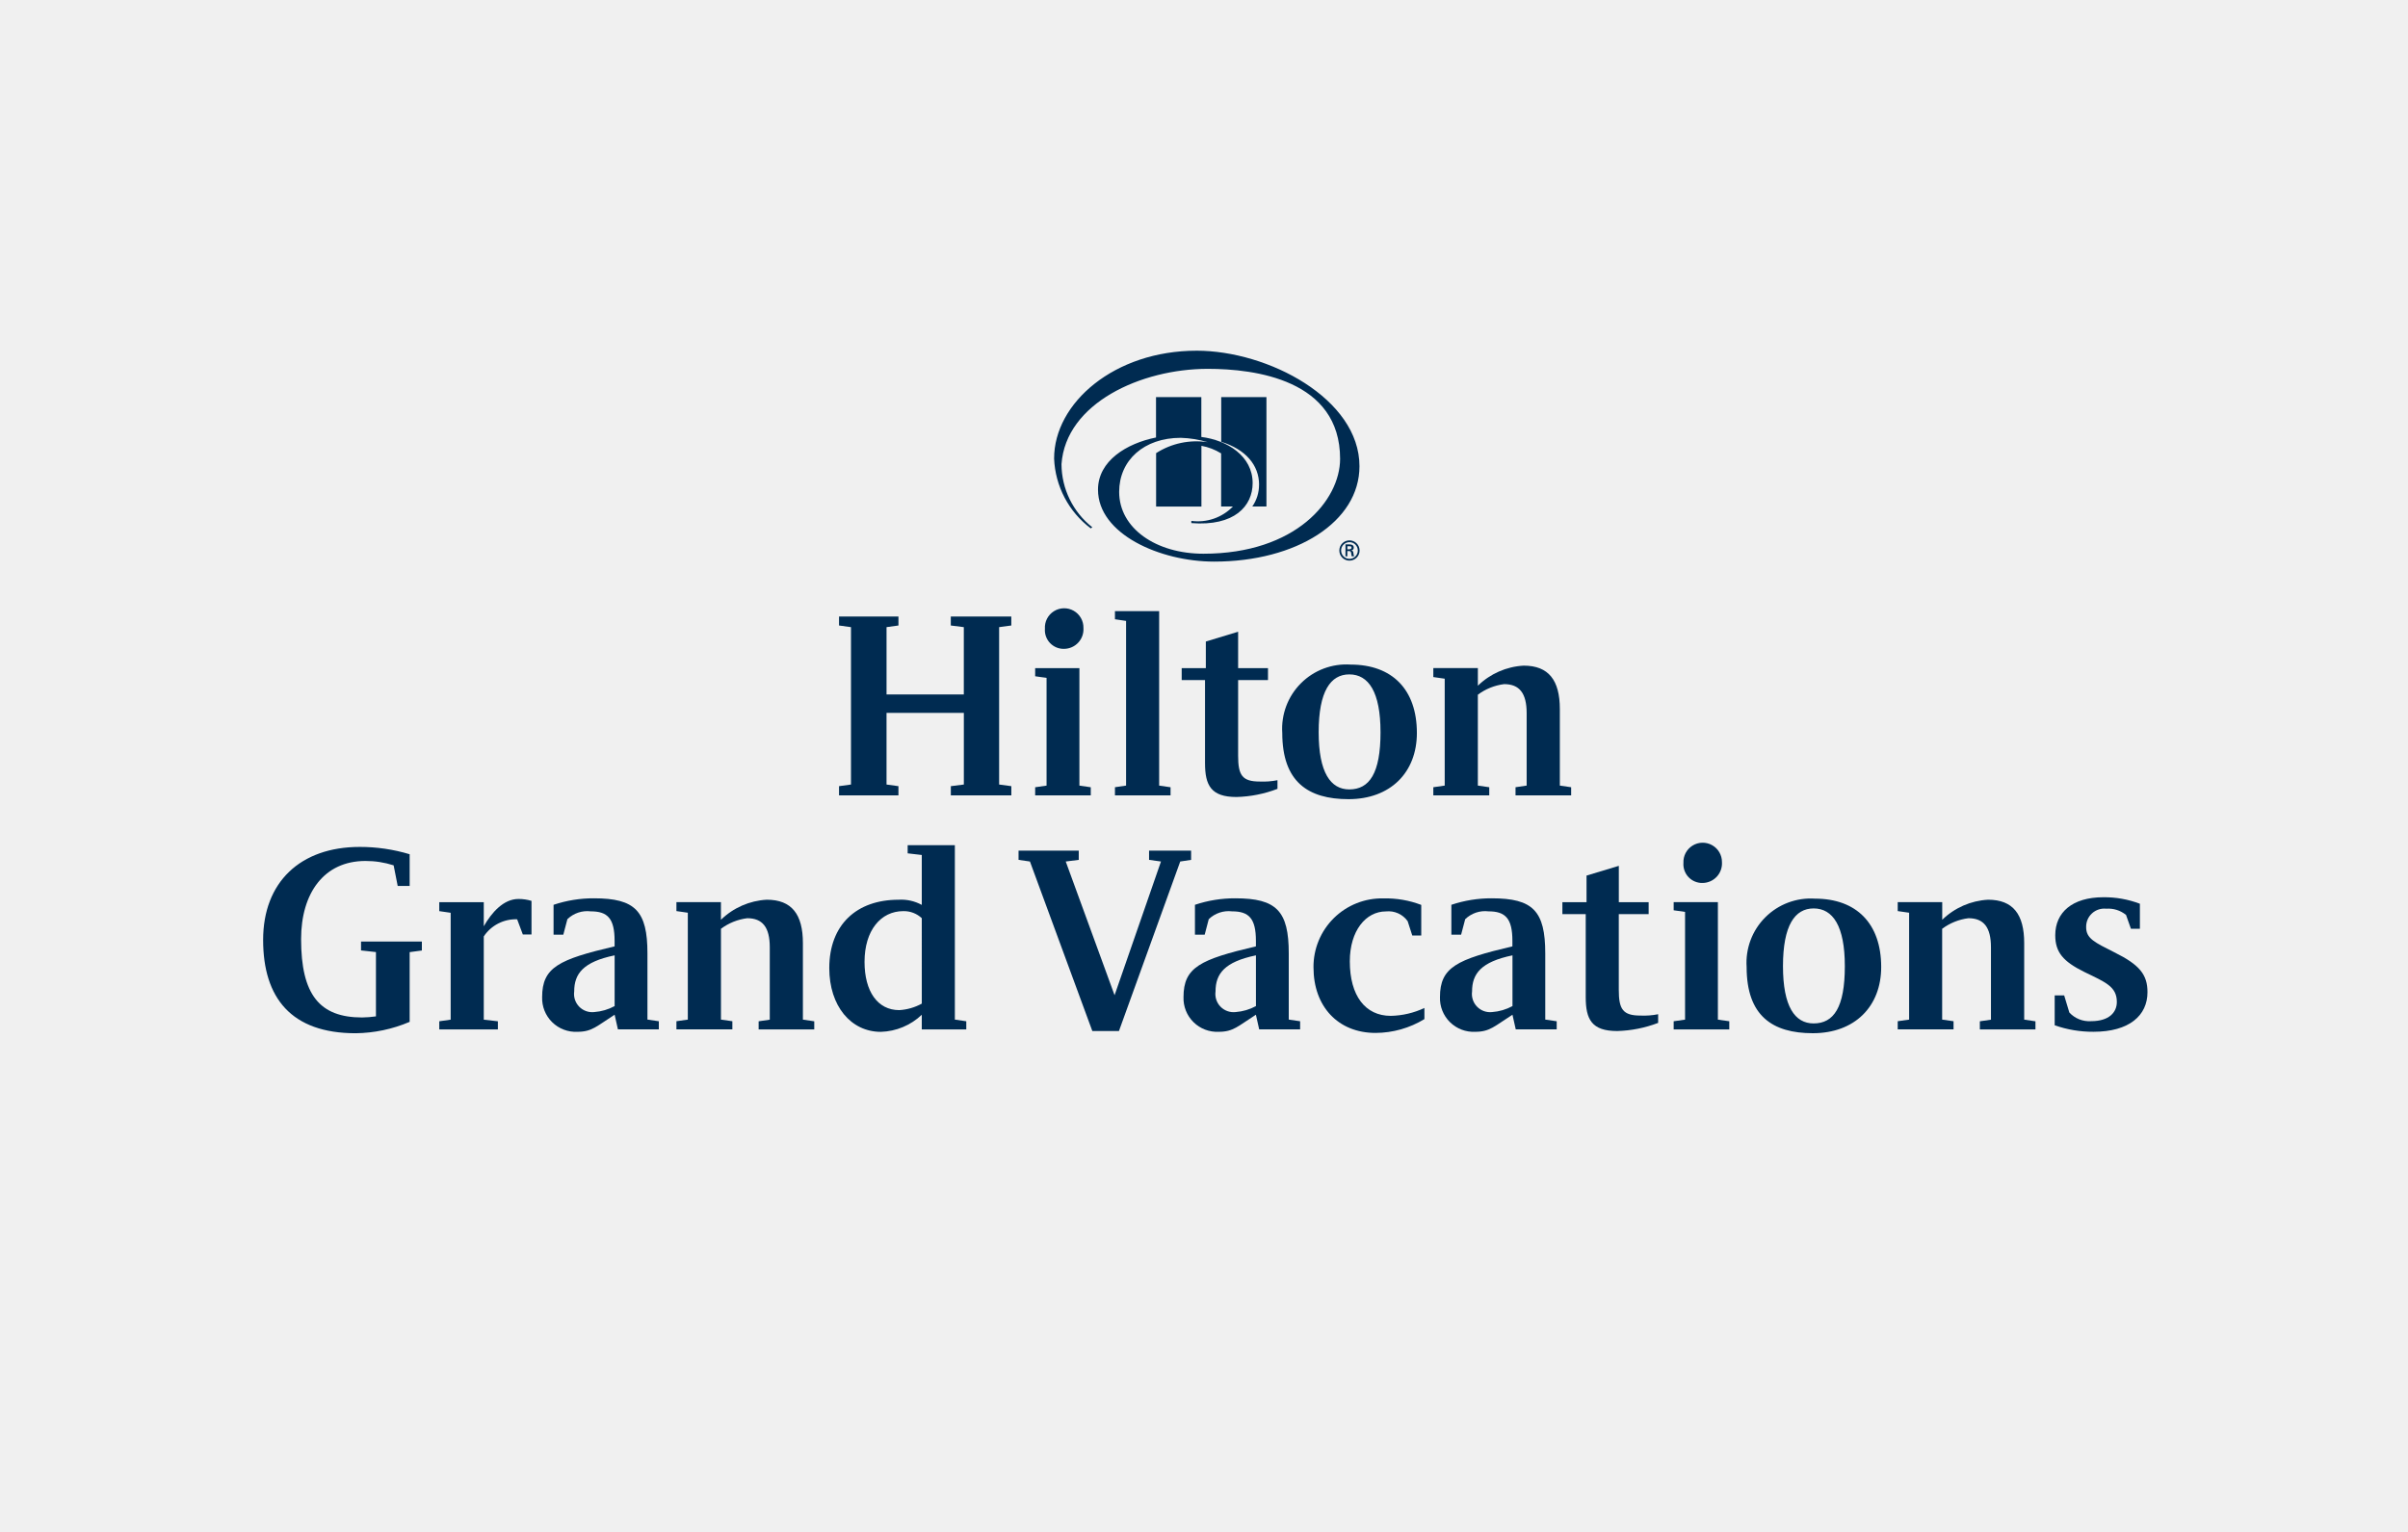
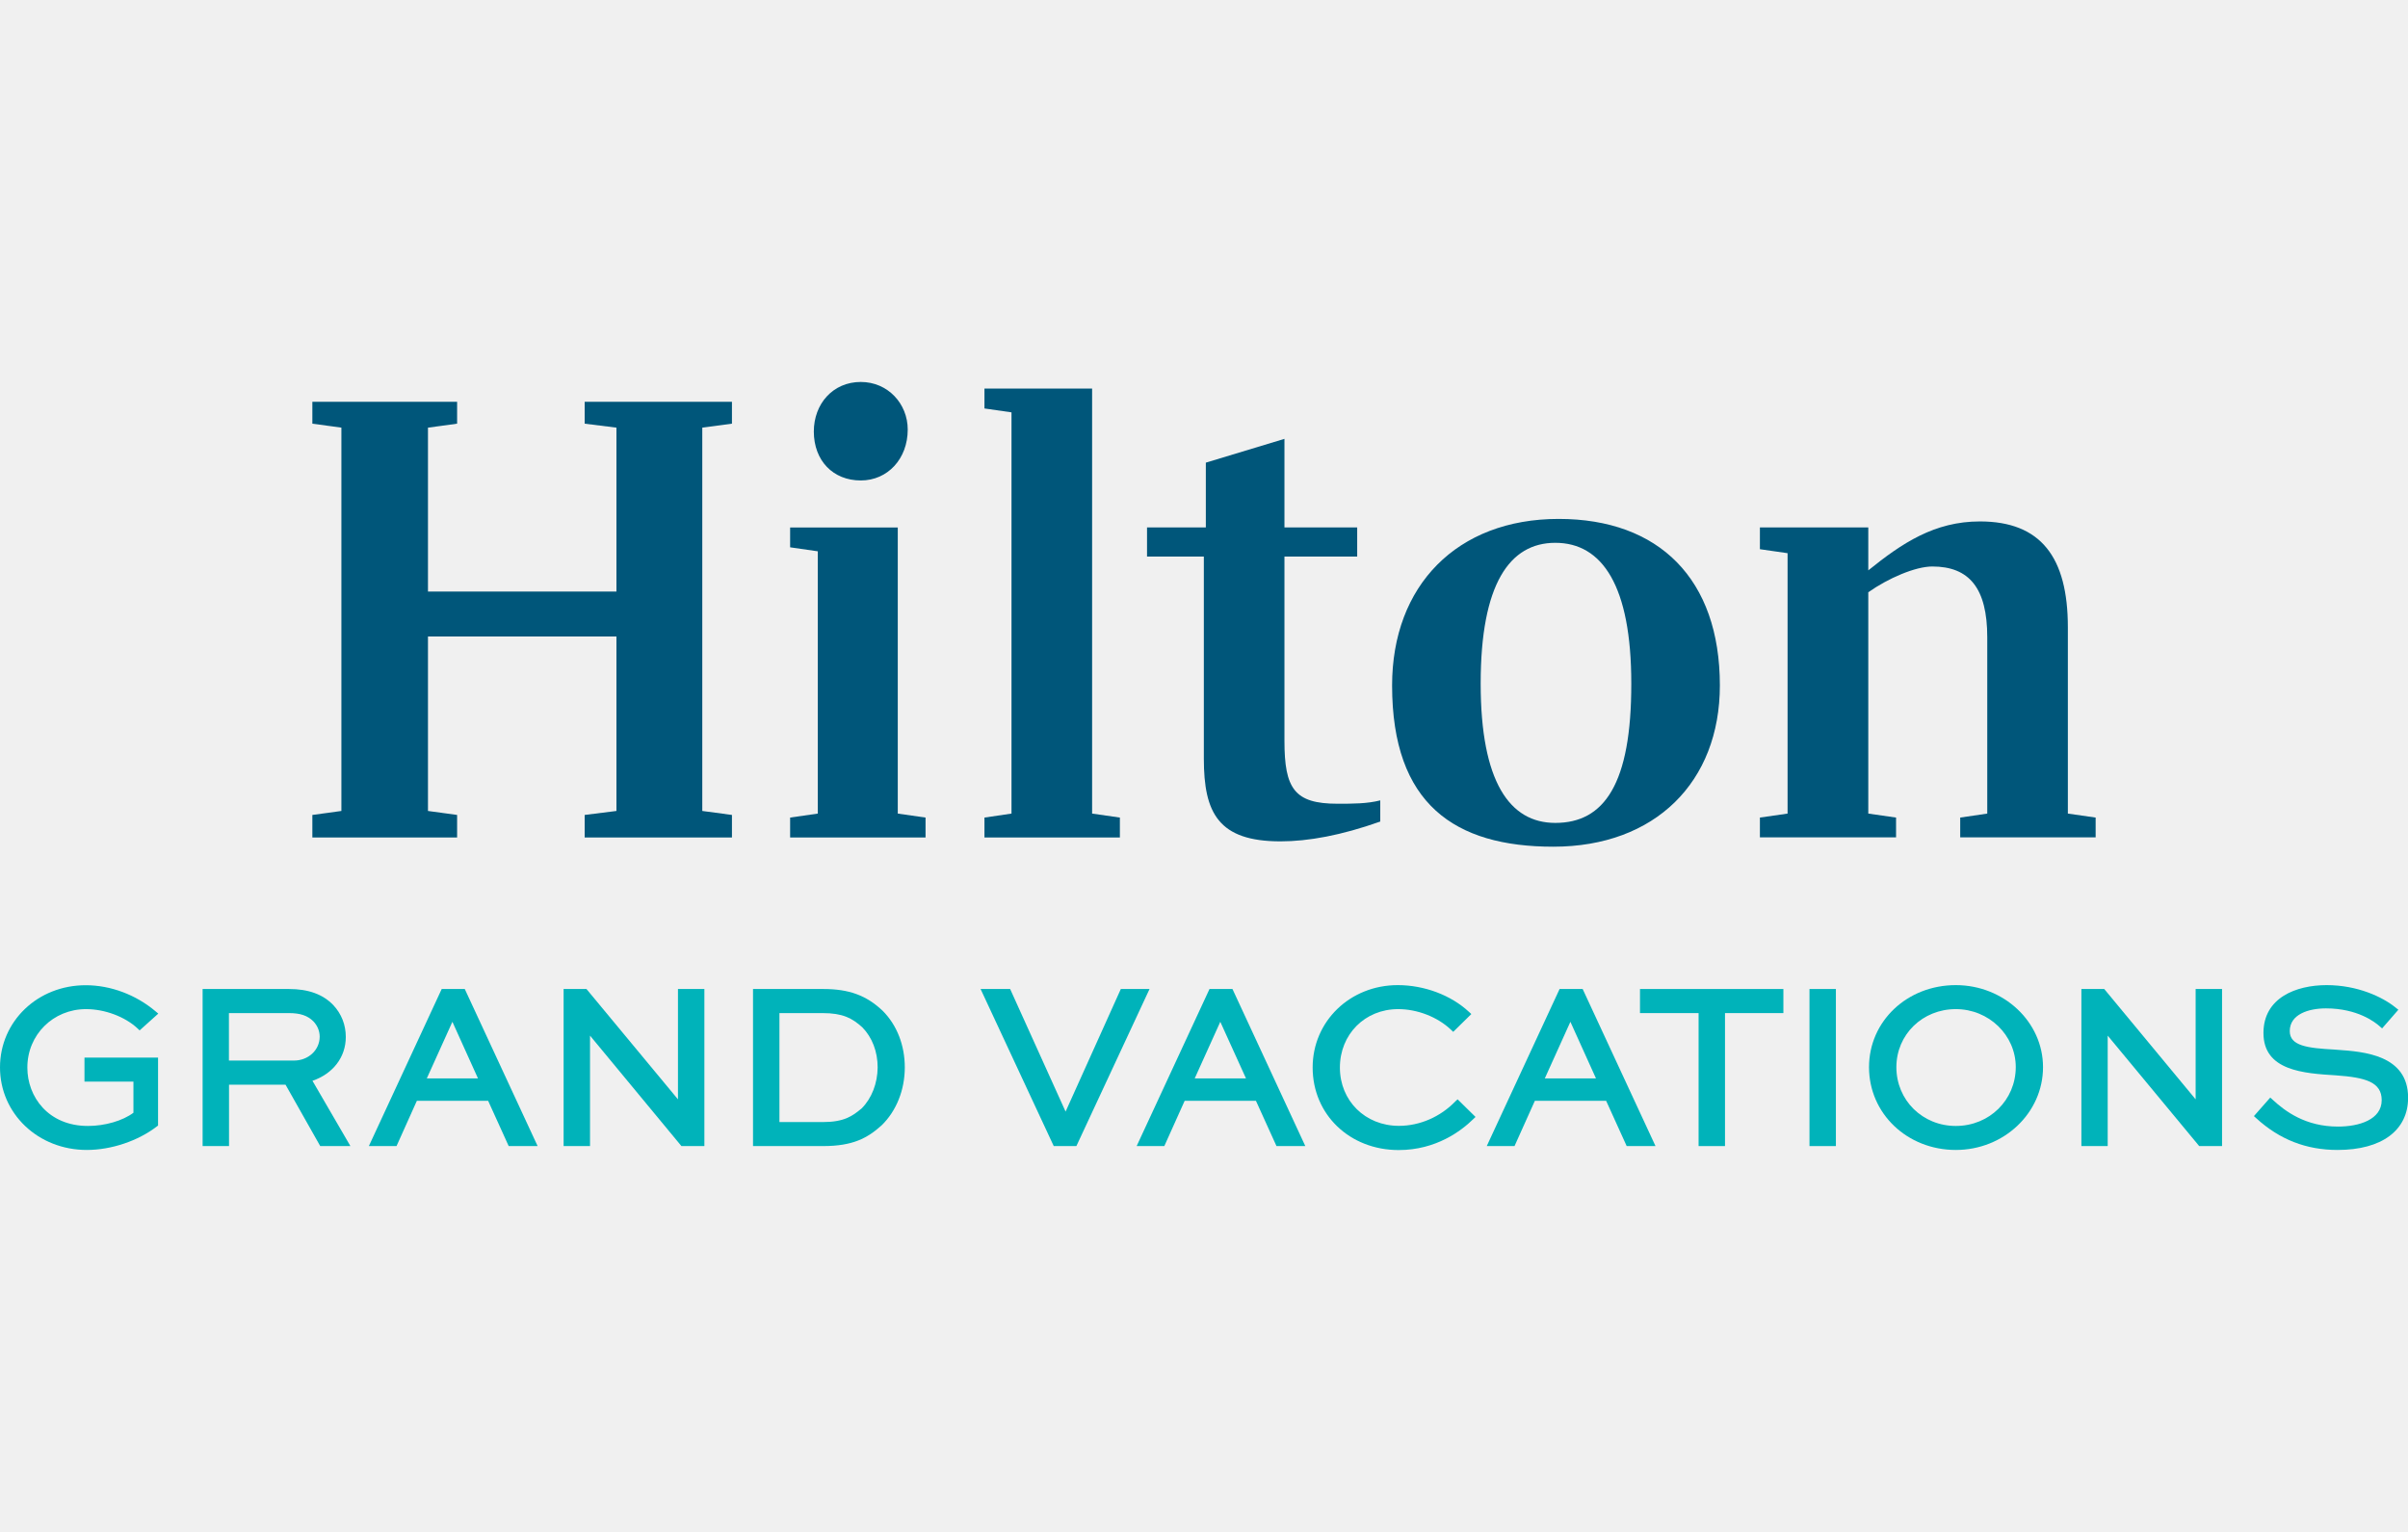
- <svg xmlns="http://www.w3.org/2000/svg" viewBox="0 0 220 140" width="220px" height="140px">
-   <defs>
-     <style>
-       .cls-1 {
-         fill: none;
-       }
- 
-       .cls-2 {
-         fill: #002b51;
-       }
-     </style>
-   </defs>
-   <g id="hilton_grand_vacations_logo" transform="translate(-12541 -1699)">
-     <rect id="Rectangle_27017" data-name="Rectangle 27017" fill="none" transform="translate(12541 1699)" />
-     <g id="Group_58513" data-name="Group 58513" transform="translate(12504 1670)">
-       <g id="Group_58512" data-name="Group 58512" transform="translate(61.04 61.05)">
-         <g id="Group_58510" data-name="Group 58510" transform="translate(0 23.551)">
-           <g id="Group_58507" data-name="Group 58507" transform="translate(52.616)">
-             <path id="Path_55108" data-name="Path 55108" fill="#002b51" d="M272.226,152.779v14.383l1.116.15v.843h-5.528v-.843l1.189-.15v-6.545h-7.064v6.545l1.089.15v.843H257.6v-.843l1.092-.15V152.779l-1.092-.15v-.819h5.429v.819l-1.089.15v6.151H269v-6.151l-1.189-.15v-.819h5.528v.819Z" transform="translate(-257.6 -151.066)" />
-             <path id="Path_55109" data-name="Path 55109" fill="#002b51" d="M328.579,165.225l1.041.15v.744H324.54v-.744l1.041-.15v-9.843l-1.041-.15v-.744h4.042v10.737Zm.372-14.407a1.789,1.789,0,0,1-1.761,1.909,1.712,1.712,0,0,1-1.759-1.836,1.762,1.762,0,1,1,3.52-.072Z" transform="translate(-306.621 -149.03)" />
-             <path id="Path_55110" data-name="Path 55110" fill="#002b51" d="M351.77,166.053l1.017-.15V150.854l-1.017-.15v-.744h4.039v15.946l1.041.15v.744H351.77Z" transform="translate(-326.562 -149.711)" />
-             <path id="Path_55111" data-name="Path 55111" fill="#002b51" d="M379.706,160.325h2.728v1.092h-2.728v6.917c0,1.785.372,2.356,1.984,2.356a6.694,6.694,0,0,0,1.611-.123v.792a11.266,11.266,0,0,1-3.745.744c-2.329,0-2.875-1.065-2.875-3.1v-7.586H374.55v-1.092h2.206v-2.431l2.95-.894Z" transform="translate(-343.244 -154.867)" />
-             <path id="Path_55112" data-name="Path 55112" fill="#002b51" d="M421.177,174.46c0,3.619-2.428,6.05-6.248,6.05-3.694,0-6.05-1.587-6.05-6.05a5.871,5.871,0,0,1,6.248-6.25C418.9,168.213,421.177,170.469,421.177,174.46Zm-3.322-.072c0-3.67-1.089-5.281-2.851-5.281-1.711,0-2.8,1.539-2.8,5.281,0,3.694,1.092,5.231,2.8,5.231C416.838,179.616,417.856,178.155,417.856,174.388Z" transform="translate(-368.384 -163.076)" />
-             <path id="Path_55113" data-name="Path 55113" fill="#002b51" d="M473.022,179.682v.744h-5.081v-.744l1.017-.15v-6.617c0-1.836-.669-2.655-2.059-2.655a5.069,5.069,0,0,0-2.4.966v8.306l1.041.15v.744H460.43v-.744l1.041-.15v-9.768l-1.041-.15v-.819H464.5v1.611a6.485,6.485,0,0,1,4.189-1.836c2.281,0,3.3,1.338,3.3,3.97v6.992Z" transform="translate(-406.135 -163.339)" />
-           </g>
-           <g id="Group_58508" data-name="Group 58508" transform="translate(0 21.64)">
-             <path id="Path_55114" data-name="Path 55114" fill="#002b51" d="M75.543,239.1v.819l-1.116.15v6.371a12.954,12.954,0,0,1-4.933,1.041c-5.876,0-8.454-3.223-8.454-8.528,0-5.279,3.4-8.5,8.826-8.5a15.718,15.718,0,0,1,4.561.669v2.9H73.335l-.372-1.885a8.273,8.273,0,0,0-2.578-.4c-3.793,0-5.876,2.95-5.876,7.139,0,5.081,1.686,7.163,5.576,7.163a9.926,9.926,0,0,0,1.263-.1v-5.876l-1.363-.15V239.1h5.557Z" transform="translate(-61.04 -230.295)" />
-             <path id="Path_55115" data-name="Path 55115" fill="#002b51" d="M125.223,250.723c.72-1.263,1.81-2.5,3.172-2.5a4.02,4.02,0,0,1,1.191.174v3.073h-.792l-.519-1.389a3.511,3.511,0,0,0-3.049,1.563v7.61l1.288.147v.744H121.16V259.4l1.041-.147v-9.768l-1.041-.15v-.816h4.066v2.206Z" transform="translate(-105.067 -243.308)" />
-             <path id="Path_55116" data-name="Path 55116" fill="#002b51" d="M166.939,259.259V260H163.2l-.3-1.338c-1.636,1.041-2.059,1.561-3.4,1.561a3.072,3.072,0,0,1-3.223-3.172c0-2.728,1.537-3.445,6.62-4.636v-.5c0-2.059-.645-2.7-2.182-2.7a2.607,2.607,0,0,0-2.131.717l-.372,1.413h-.891v-2.728a11.442,11.442,0,0,1,3.694-.594c3.769,0,4.883,1.164,4.883,5.033v6.05Zm-4.039-6.023c-2.875.594-3.694,1.684-3.694,3.3a1.664,1.664,0,0,0,1.834,1.884,4.645,4.645,0,0,0,1.86-.546Z" transform="translate(-130.786 -243.169)" />
-             <path id="Path_55117" data-name="Path 55117" fill="#002b51" d="M214.692,259.6v.744h-5.081V259.6l1.017-.147v-6.62c0-1.834-.669-2.653-2.059-2.653a5.069,5.069,0,0,0-2.4.966v8.3l1.041.147v.744H202.1v-.744l1.041-.147v-9.768l-1.041-.15v-.816h4.066v1.611a6.5,6.5,0,0,1,4.189-1.834c2.281,0,3.3,1.338,3.3,3.967v6.992Z" transform="translate(-164.34 -243.506)" />
-             <path id="Path_55118" data-name="Path 55118" fill="#002b51" d="M266.787,245.961v.744h-4.066v-1.338a5.662,5.662,0,0,1-3.742,1.561c-2.728,0-4.709-2.356-4.709-5.825,0-3.967,2.5-6.248,6.32-6.248a3.916,3.916,0,0,1,2.131.471v-4.561l-1.29-.15v-.744h4.312v15.938Zm-4.066-9.42a2.389,2.389,0,0,0-1.686-.645c-2.059,0-3.544,1.761-3.544,4.636,0,2.7,1.191,4.411,3.172,4.411a4.868,4.868,0,0,0,2.059-.594Z" transform="translate(-202.545 -229.87)" />
-           </g>
-           <g id="Group_58509" data-name="Group 58509" transform="translate(69.018 21.396)">
-             <path id="Path_55119" data-name="Path 55119" fill="#002b51" d="M331.882,232.723l-1.089-.15v-.843h3.841v.843l-.993.15-5.6,15.494H325.61l-5.7-15.494-1.041-.15v-.843h5.5v.843l-1.189.15,4.462,12.22Z" transform="translate(-318.87 -230.988)" />
-             <path id="Path_55120" data-name="Path 55120" fill="#002b51" d="M385.831,259.259V260h-3.74l-.3-1.338c-1.636,1.041-2.056,1.561-3.394,1.561a3.072,3.072,0,0,1-3.22-3.172c0-2.728,1.537-3.445,6.615-4.636v-.5c0-2.059-.645-2.7-2.179-2.7a2.614,2.614,0,0,0-2.131.717l-.369,1.413h-.891v-2.728a11.424,11.424,0,0,1,3.691-.594c3.766,0,4.88,1.164,4.88,5.033v6.05Zm-4.037-6.023c-2.872.594-3.691,1.684-3.691,3.3a1.663,1.663,0,0,0,1.834,1.884,4.624,4.624,0,0,0,1.858-.546Z" transform="translate(-360.107 -242.925)" />
-             <path id="Path_55121" data-name="Path 55121" fill="#002b51" d="M419.53,254.36a6.253,6.253,0,0,1,6.4-6.32,9.073,9.073,0,0,1,3.445.594v2.8h-.819l-.423-1.314a2.148,2.148,0,0,0-1.984-.891c-1.834,0-3.3,1.759-3.3,4.561,0,3.148,1.413,4.984,3.742,4.984a7.572,7.572,0,0,0,3.073-.72v1.017a8.641,8.641,0,0,1-4.462,1.263c-3.44,0-5.67-2.431-5.67-5.975" transform="translate(-392.585 -242.933)" />
-             <path id="Path_55122" data-name="Path 55122" fill="#002b51" d="M473.379,259.259V260h-3.742l-.3-1.338c-1.636,1.041-2.059,1.561-3.4,1.561a3.072,3.072,0,0,1-3.223-3.172c0-2.728,1.536-3.445,6.617-4.636v-.5c0-2.059-.645-2.7-2.182-2.7a2.607,2.607,0,0,0-2.131.717l-.372,1.413h-.891v-2.728a11.442,11.442,0,0,1,3.694-.594c3.769,0,4.883,1.164,4.883,5.033v6.05Zm-4.039-6.023c-2.875.594-3.694,1.684-3.694,3.3a1.664,1.664,0,0,0,1.834,1.884,4.624,4.624,0,0,0,1.858-.546v-4.636Z" transform="translate(-424.213 -242.925)" />
-             <path id="Path_55123" data-name="Path 55123" fill="#002b51" d="M509.633,240.242h2.728v1.089h-2.728v6.917c0,1.785.372,2.356,1.984,2.356a6.694,6.694,0,0,0,1.612-.123v.792a11.322,11.322,0,0,1-3.742.744c-2.329,0-2.875-1.065-2.875-3.1v-7.586H504.48v-1.089h2.206v-2.431l2.95-.891v3.322Z" transform="translate(-454.795 -234.789)" />
-             <path id="Path_55124" data-name="Path 55124" fill="#002b51" d="M546.5,245.147l1.041.147v.744H542.46v-.744l1.041-.147V235.3l-1.041-.147v-.744H546.5Zm.372-14.4a1.79,1.79,0,0,1-1.761,1.909,1.711,1.711,0,0,1-1.759-1.834,1.761,1.761,0,1,1,3.52-.075" transform="translate(-482.608 -228.96)" />
-             <path id="Path_55125" data-name="Path 55125" fill="#002b51" d="M579.655,254.368c0,3.619-2.431,6.05-6.245,6.05-3.694,0-6.05-1.587-6.05-6.05a5.869,5.869,0,0,1,6.248-6.248c3.766,0,6.047,2.257,6.047,6.248m-3.322-.075c0-3.67-1.092-5.279-2.851-5.279-1.711,0-2.8,1.537-2.8,5.279,0,3.694,1.089,5.231,2.8,5.231,1.836,0,2.851-1.462,2.851-5.231" transform="translate(-500.843 -242.991)" />
-             <path id="Path_55126" data-name="Path 55126" fill="#002b51" d="M631.492,259.6v.744h-5.081V259.6l1.015-.147v-6.62c0-1.834-.669-2.653-2.059-2.653a5.079,5.079,0,0,0-2.4.966v8.3l1.041.147v.744h-5.1v-.744l1.041-.147v-9.768l-1.041-.15v-.816h4.066v1.611a6.5,6.5,0,0,1,4.189-1.834c2.281,0,3.3,1.338,3.3,3.967v6.992Z" transform="translate(-538.586 -243.262)" />
-             <path id="Path_55127" data-name="Path 55127" fill="#002b51" d="M680.3,250.535h-.819l-.447-1.263a2.554,2.554,0,0,0-1.81-.57,1.655,1.655,0,0,0-1.834,1.686c0,1.041.768,1.387,2.578,2.3,2.3,1.14,3.025,2.032,3.025,3.643,0,2.131-1.662,3.619-4.933,3.619a10.461,10.461,0,0,1-3.544-.594v-2.728h.867l.471,1.561a2.48,2.48,0,0,0,1.984.792c1.635,0,2.356-.792,2.356-1.759,0-1.413-1.065-1.81-2.95-2.728-1.959-.966-2.677-1.81-2.677-3.37,0-2.083,1.561-3.469,4.387-3.469a9.131,9.131,0,0,1,3.346.594Z" transform="translate(-577.853 -242.654)" />
-           </g>
-         </g>
-         <g id="Group_58511" data-name="Group 58511" transform="translate(72.265 0)">
-           <path id="Path_55128" data-name="Path 55128" fill="#002b51" d="M349.727,73.3c0-1.793-1.226-3.231-3.459-3.924V65.29H350.4v10h-1.293a3.446,3.446,0,0,0,.616-1.992M344.02,61.05c-7.5,0-13.02,4.765-13.02,9.856a8.412,8.412,0,0,0,3.349,6.382l.142-.1a7.388,7.388,0,0,1-2.816-5.769c.391-5.571,7.262-8.711,13.368-8.711,4.323,0,12.086,1,12.086,8.223,0,3.769-4.029,8.673-12.485,8.673-4.331,0-7.7-2.318-7.7-5.651,0-2.886,2.259-4.941,5.629-4.941a9.458,9.458,0,0,1,2.463.4,6.811,6.811,0,0,0-4.717,1v4.88h4.141V69.742a5.155,5.155,0,0,1,1.8.693v4.853h1.079a4.472,4.472,0,0,1-3.8,1.317v.2c3.935.311,5.6-1.555,5.6-3.657,0-2.471-2.318-3.919-4.687-4.216V65.29h-4.141v3.691c-2.68.541-5.3,2.131-5.3,4.77,0,4.061,5.675,6.574,10.611,6.574,7.5,0,13.277-3.627,13.277-8.716,0-6.165-8.336-10.56-14.889-10.56" transform="translate(-331 -61.05)" />
-           <path id="Path_55129" data-name="Path 55129" fill="#002b51" d="M428.35,126.724a.926.926,0,1,1,.929.929.923.923,0,0,1-.929-.929m1.689,0a.763.763,0,1,0-.76.766.76.76,0,0,0,.76-.766m-.958.062v.471h-.169v-1.089h.351c.2,0,.407.054.407.3a.253.253,0,0,1-.222.254v.005c.15.029.169.1.185.214a1.576,1.576,0,0,0,.064.316h-.217c-.011-.062-.029-.131-.037-.2a.4.4,0,0,0-.062-.233c-.04-.046-.1-.04-.155-.046h-.145Zm.179-.171c.161-.005.2-.072.2-.155s-.037-.123-.174-.123h-.2v.278Z" transform="translate(-402.291 -108.467)" />
-         </g>
+ <svg xmlns="http://www.w3.org/2000/svg" version="1.1" x="0px" y="0px" viewBox="0 0 229.73 73.29" width="220px" height="140px" style="enable-background:new 0 0 229.73 73.29;" xml:space="preserve">
+   <style type="text/css">
+ 	.st0{fill:#FFFFFF;}
+ 	.st1{fill:#00567A;}
+ 	.st2{fill:#00B3BA;}
+ </style>
+   <g id="Layer_1">
+     <g>
+       <g>
+         <path class="st2" d="M8.21,59.85c1.78,0,3.71,0.72,4.91,1.84l0.2,0.19l1.78-1.6l-0.26-0.22c-1.88-1.59-4.3-2.49-6.65-2.49     C3.6,57.56,0,61.01,0,65.41c0,4.42,3.64,7.88,8.28,7.88c2.33,0,4.89-0.86,6.68-2.24l0.12-0.09v-6.48H8.06v2.29h4.67v2.97     C11.7,70.51,10.01,71,8.39,71c-3.8,0-5.78-2.8-5.78-5.56C2.6,62.3,5.07,59.85,8.21,59.85z" />
+         <path class="st2" d="M32.99,62.51c0-1.16-0.41-2.2-1.18-3.03c-0.99-1.04-2.38-1.55-4.25-1.55h-8.23v14.99h2.52v-5.86h5.39     l3.31,5.86h2.88l-3.62-6.23C31.77,66.02,32.99,64.44,32.99,62.51z M28.04,64.76h-6.2v-4.53h5.72c1.09,0,1.79,0.24,2.34,0.79     c0.39,0.41,0.6,0.93,0.6,1.47C30.49,63.76,29.42,64.76,28.04,64.76z" />
+         <path class="st2" d="M42.14,57.93l-6.95,14.99h2.64l1.94-4.32h6.8l1.96,4.32h2.76l-6.95-14.99H42.14z M40.72,66.46l2.44-5.4     l2.44,5.4H40.72z" />
+         <polygon class="st2" points="64.68,68.46 55.95,57.93 53.77,57.93 53.77,72.92 56.29,72.92 56.29,62.38 65.01,72.92 67.2,72.92      67.2,57.93 64.68,57.93    " />
+         <path class="st2" d="M78.53,57.93h-6.69v14.99h6.69c2.82,0,4.22-0.75,5.58-1.98c1.4-1.36,2.21-3.37,2.21-5.53     c0-2.1-0.74-4.02-2.1-5.39C82.66,58.54,81.01,57.93,78.53,57.93z M82.22,69.31c-0.91,0.77-1.71,1.32-3.75,1.32h-4.11V60.23h4.11     c1.93,0,2.83,0.48,3.8,1.36c0.94,0.96,1.46,2.32,1.46,3.82C83.72,66.93,83.16,68.36,82.22,69.31z" />
+         <polygon class="st2" points="106.93,57.93 101.66,69.63 96.37,57.93 93.55,57.93 100.53,72.92 102.69,72.92 109.67,57.93    " />
+         <path class="st2" d="M115.39,57.93l-6.95,14.99h2.64l1.94-4.32h6.8l1.96,4.32h2.75l-6.95-14.99H115.39z M113.98,66.46l2.44-5.4     l2.45,5.4H113.98z" />
+         <path class="st2" d="M138.84,68.66c-1.43,1.48-3.4,2.33-5.38,2.33c-3.21,0-5.63-2.39-5.63-5.56c0-3.18,2.39-5.58,5.56-5.58     c1.83,0,3.76,0.75,5.04,1.97l0.21,0.2l1.73-1.7l-0.23-0.21c-1.71-1.59-4.25-2.55-6.79-2.55c-4.55,0-8.12,3.45-8.12,7.86     c0,4.49,3.53,7.88,8.21,7.88c3.58,0,5.99-1.85,7.11-2.95l0.22-0.21l-1.71-1.68L138.84,68.66z" />
+         <path class="st2" d="M148.79,57.93l-6.95,14.99h2.65l1.94-4.32h6.8l1.96,4.32h2.75l-6.95-14.99H148.79z M147.38,66.46l2.44-5.4     l2.44,5.4H147.38z" />
+         <polygon class="st2" points="156.46,60.23 162.05,60.23 162.05,72.92 164.57,72.92 164.57,60.23 170.14,60.23 170.14,57.93      156.46,57.93    " />
+         <rect x="172.63" y="57.93" class="st2" width="2.52" height="14.99" />
+         <path class="st2" d="M186.59,57.56c-4.64,0-8.28,3.44-8.28,7.83c0,4.43,3.64,7.9,8.28,7.9c4.59,0,8.32-3.54,8.32-7.9     C194.91,61.07,191.17,57.56,186.59,57.56z M186.59,71c-3.18,0-5.67-2.46-5.67-5.61c0-3.11,2.49-5.54,5.67-5.54     c3.15,0,5.72,2.48,5.72,5.54C192.3,68.53,189.79,71,186.59,71z" />
+         <polygon class="st2" points="209.47,68.46 200.75,57.93 198.57,57.93 198.57,72.92 201.08,72.92 201.08,62.38 209.81,72.92      211.99,72.92 211.99,57.93 209.47,57.93    " />
+         <path class="st2" d="M222.97,63.73l-0.26-0.02c-2.57-0.14-4.26-0.35-4.26-1.76c0-1.6,1.78-2.17,3.45-2.17     c3,0,4.69,1.31,5.13,1.71l0.23,0.2l1.55-1.78l-0.24-0.19c-1.27-1.04-3.67-2.16-6.6-2.16c-2.91,0-6.03,1.2-6.03,4.57     c0,3.6,3.83,3.85,6.91,4.04c2.83,0.2,4.37,0.64,4.37,2.37c0,1.86-2.16,2.52-4.17,2.52c-3.1,0-5.04-1.46-6.23-2.56l-0.23-0.21     l-1.56,1.77l0.22,0.2c2.23,2.04,4.77,3.03,7.76,3.03c4.22,0,6.73-1.87,6.73-4.99C229.73,64.21,225.5,63.91,222.97,63.73z" />
+       </g>
+       <g>
+         <polygon class="st1" points="85.65,13.89 75.38,13.89 75.38,15.78 78.02,16.16 78.02,41.19 75.38,41.57 75.38,43.47 88.3,43.47      88.3,41.57 85.65,41.19    " />
+         <polygon class="st1" points="55.78,3.98 58.81,4.36 58.81,20 40.83,20 40.83,4.36 43.61,3.98 43.61,1.89 29.8,1.89 29.8,3.98      32.57,4.36 32.57,40.94 29.8,41.32 29.8,43.47 43.61,43.47 43.61,41.32 40.83,40.94 40.83,24.29 58.81,24.29 58.81,40.94      55.78,41.32 55.78,43.47 69.83,43.47 69.83,41.32 67,40.94 67,4.36 69.83,3.98 69.83,1.89 55.78,1.89    " />
+         <polygon class="st1" points="104.19,0.63 93.92,0.63 93.92,2.53 96.5,2.9 96.5,41.19 93.92,41.57 93.92,43.47 106.84,43.47      106.84,41.57 104.19,41.19    " />
+         <path class="st1" d="M82.12,9.4c2.58,0,4.48-2.08,4.48-4.86C86.6,2.08,84.71,0,82.12,0c-2.65,0-4.48,2.08-4.48,4.74     C77.65,7.51,79.47,9.4,82.12,9.4z" />
+         <path class="st1" d="M122.54,34.26V16.66h6.94v-2.78h-6.94V5.43l-7.5,2.27v6.18h-5.61v2.78h5.42v19.3c0,5.17,1.39,7.88,7.31,7.88     c2.65,0,5.8-0.57,9.52-1.89v-2.02c-1.26,0.32-2.58,0.32-4.09,0.32C123.49,40.25,122.54,38.8,122.54,34.26z" />
+         <path class="st1" d="M197.28,41.19V23.41c0-6.69-2.58-10.1-8.39-10.1c-4.34,0-7.44,2.08-10.65,4.67v-4.1H167.9v2.08l2.64,0.38     v24.85l-2.64,0.38v1.89h12.99v-1.89l-2.65-0.38V20.07c1.88-1.33,4.48-2.46,6.11-2.46c3.53,0,5.24,2.08,5.24,6.75v16.83     l-2.58,0.38v1.89h12.92v-1.89L197.28,41.19z" />
+         <path class="st1" d="M148.7,13.07c-9.71,0-15.89,6.37-15.89,15.89c0,11.35,6,15.39,15.38,15.39c9.72,0,15.89-6.18,15.89-15.39     C164.08,18.81,158.28,13.07,148.7,13.07z M148.38,42.08c-4.35,0-7.12-3.91-7.12-13.3c0-9.52,2.77-13.43,7.12-13.43     c4.48,0,7.25,4.1,7.25,13.43C155.64,38.36,153.05,42.08,148.38,42.08z" />
      </g>
    </g>
  </g>
+   <g id="Layer_2">
+ </g>
+   <g id="Layer_3">
+ </g>
</svg>
